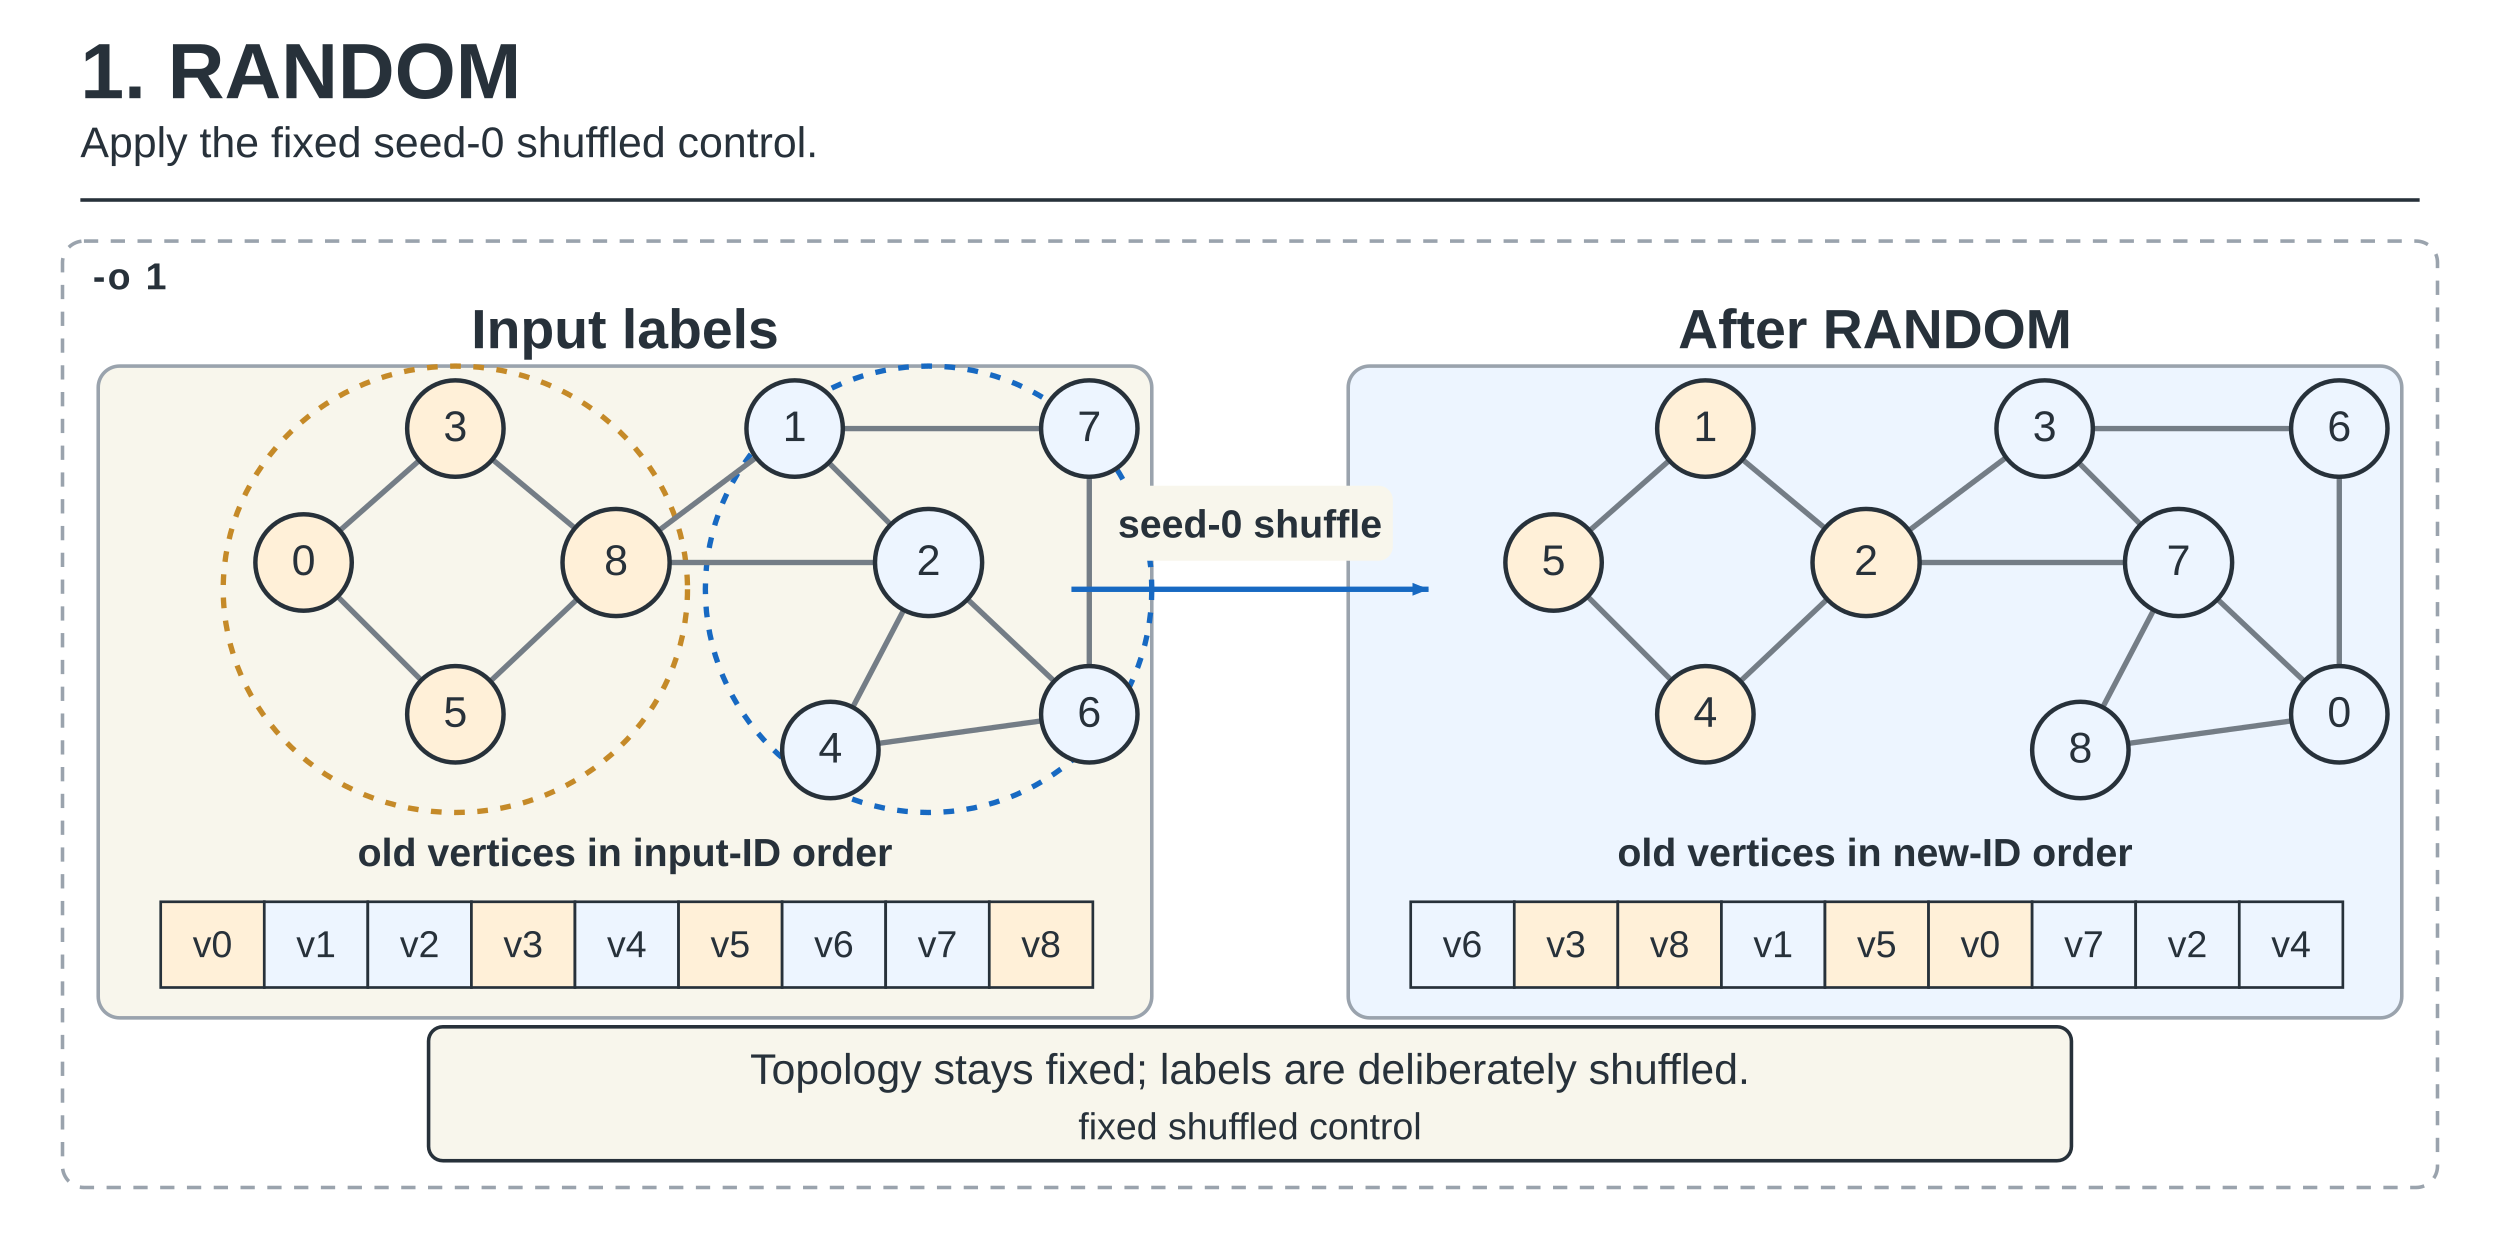
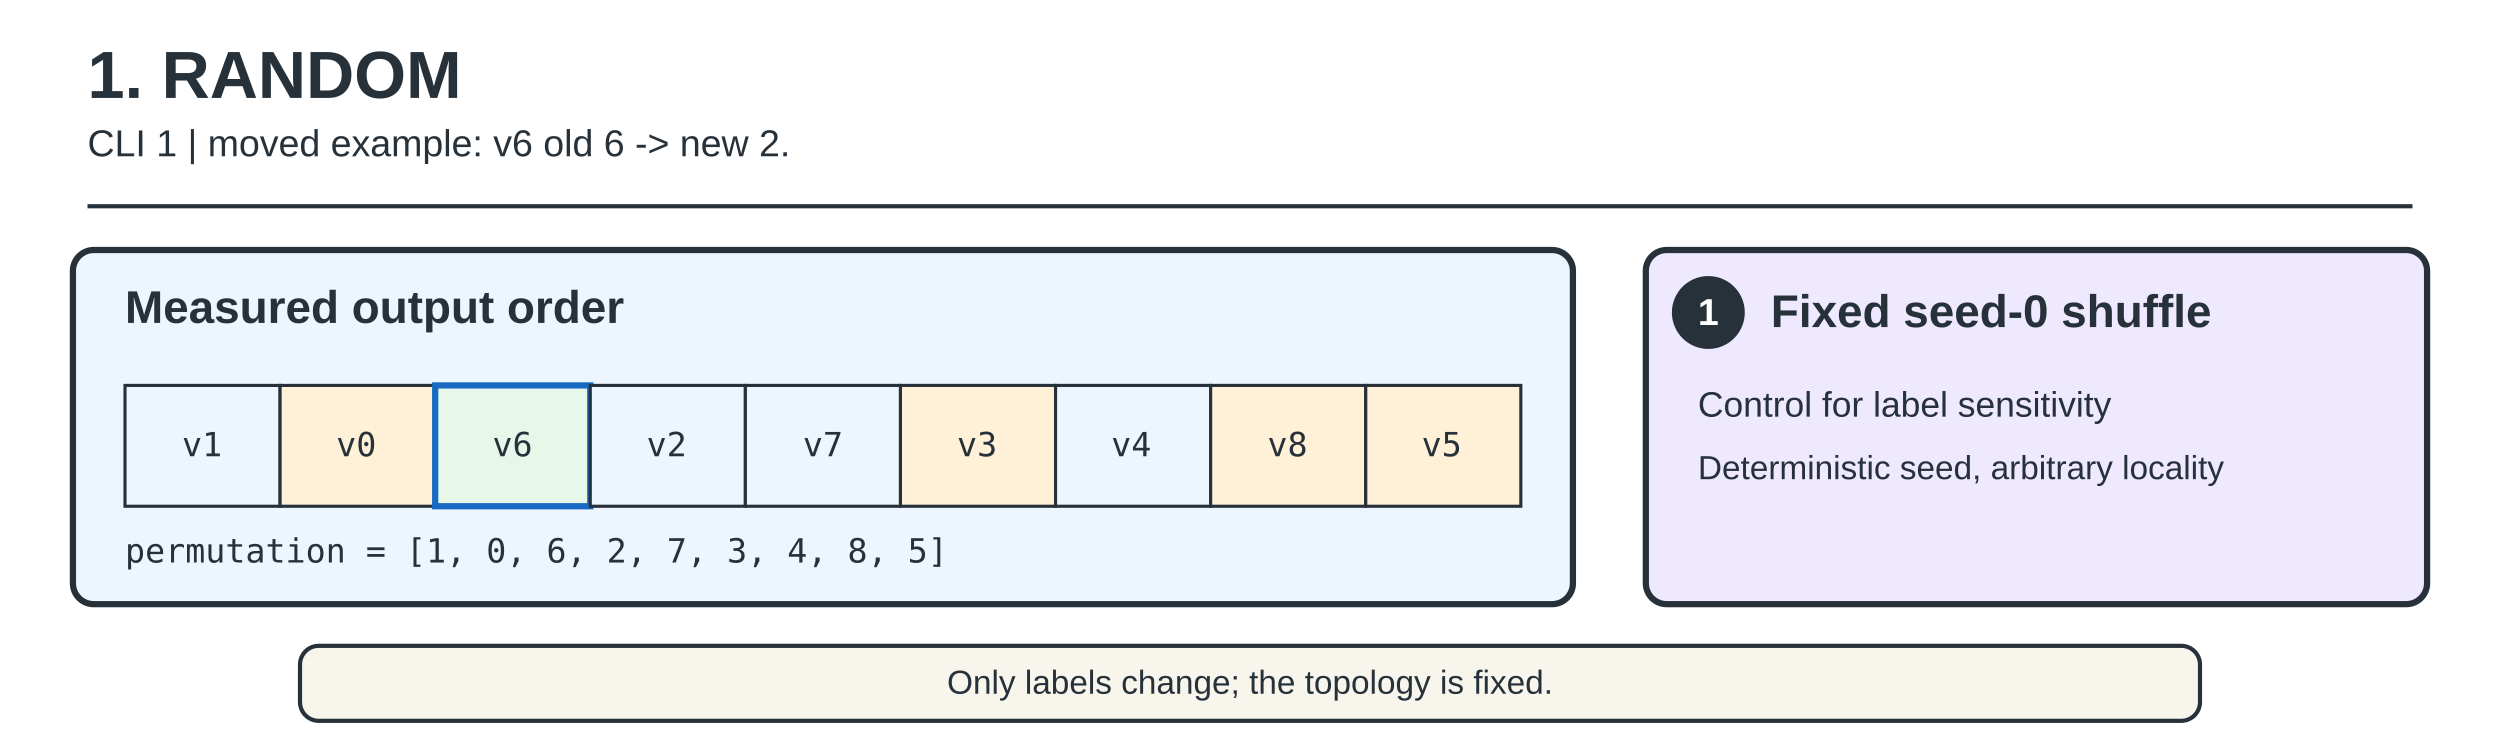
- <svg xmlns="http://www.w3.org/2000/svg" width="1400" height="700" viewBox="0 0 1400 700" role="img" aria-labelledby="title desc" fill="#27313A">
+ <svg xmlns="http://www.w3.org/2000/svg" width="1200" height="360" viewBox="0 0 1200 360" role="img" aria-labelledby="title desc" fill="#27313A">
  <defs>
-     <marker id="arrow" viewBox="0 0 10 8" markerWidth="9" markerHeight="8" refX="10" refY="4" orient="auto" markerUnits="userSpaceOnUse">
+     <marker id="arrow" viewBox="0 0 10 8" markerWidth="10" markerHeight="8" refX="10" refY="4" orient="auto" markerUnits="userSpaceOnUse">
      <path d="M0 0 L10 4 L0 8 Z" fill="#1769C2" />
-     </marker>
-     <marker id="edge-arrow" viewBox="0 0 8 6" markerWidth="7" markerHeight="6" refX="8" refY="3" orient="auto" markerUnits="userSpaceOnUse">
-       <path d="M0 0 L8 3 L0 6 Z" fill="#747D86" />
    </marker>
    <style>
      :root{color-scheme:light dark}
      @media(prefers-color-scheme:dark){
        [fill="#27313A"]{fill:#ECE7DD}[stroke="#27313A"]{stroke:#ECE7DD}
-         [fill="#FFFFFF"]{fill:#1E2327}
-         [fill="#F8F6EC"]{fill:#252A2E}[fill="#EDF5FF"]{fill:#273846}
-         [fill="#E7F7EA"]{fill:#24382A}[fill="#FFF0D8"]{fill:#3B3122}
-         [fill="#F7DEDC"]{fill:#3D292A}[fill="#EEE9FF"]{fill:#302C3C}
-         [stroke="#9AA3AD"]{stroke:#747D86}
+         [fill="#FFFFFF"]{fill:#1E2327}[fill="#F8F6EC"]{fill:#252A2E}
+         [fill="#EDF5FF"]{fill:#273846}[fill="#E7F7EA"]{fill:#24382A}
+         [fill="#FFF0D8"]{fill:#3B3122}[fill="#F7DEDC"]{fill:#3D292A}
+         [fill="#EEE9FF"]{fill:#302C3C}[stroke="#9AA3AD"]{stroke:#747D86}
+         [stroke="#1769C2"]{stroke:#63A8FF}[fill="#1769C2"]{fill:#63A8FF}
+         .arrow{stroke:#63A8FF!important}.edge{stroke:#ECE7DD!important}
      }
-       .sans{font-family:Arial,Helvetica,sans-serif}.title{font-size:44px;font-weight:700}
-       .subtitle{font-size:24px}.domain{font-size:21px;font-weight:700;letter-spacing:1.3px}
-       .heading{font-size:31px;font-weight:700}.body{font-size:24px}
-       .label{font-size:22px;font-weight:700}.small{font-size:21px}
-       .flow{fill:none;stroke:#1769C2;stroke-width:3;marker-end:url(#arrow)}
-           .graph-panel{stroke:#9AA3AD;stroke-width:2}
+       .sans{font-family:Arial,Helvetica,sans-serif}
+       .mono{font-family:"SFMono-Regular",Consolas,monospace}
+       .title{font-size:32px;font-weight:700}.subtitle{font-size:18px}
+       .domain{font-size:16px;font-weight:700;letter-spacing:1.2px}.heading{font-size:22px;font-weight:700}
+       .label{font-size:18px;font-weight:700}.body{font-size:17px}.small{font-size:16px}
+       .arrow{fill:none;stroke:#1769C2;stroke-width:3;marker-end:url(#arrow)}
+       .edge{stroke:#27313A;stroke-width:2.2}
    </style>
  </defs>
-   <rect width="1400" height="700" fill="#FFFFFF" />
-   <text x="45" y="55" class="sans title">1. RANDOM</text>
-   <text x="45" y="88" class="sans subtitle">Apply the fixed seed-0 shuffled control.</text>
-   <line x1="45" y1="112" x2="1355" y2="112" stroke="#27313A" stroke-width="2" />
-   <rect x="35" y="135" width="1330" height="530" rx="12" fill="none" stroke="#9AA3AD" stroke-width="2" stroke-dasharray="8 7" />
-   <text x="52" y="162" class="sans domain">-o 1</text>
-   <text x="350" y="195" text-anchor="middle" class="sans heading">Input labels</text>
-   <text x="1050" y="195" text-anchor="middle" class="sans heading">After RANDOM</text>
-   <rect x="55" y="205" width="590" height="365" rx="12" fill="#F8F6EC" class="graph-panel" />
-   <rect x="755" y="205" width="590" height="365" rx="12" fill="#EDF5FF" class="graph-panel" />
-   <ellipse cx="255" cy="330" rx="130" ry="125" fill="none" stroke="#C58A28" stroke-width="3" stroke-dasharray="6 7" />
-   <ellipse cx="520" cy="330" rx="125" ry="125" fill="none" stroke="#1769C2" stroke-width="3" stroke-dasharray="6 7" />
-   <line x1="170" y1="315" x2="255" y2="240" stroke="#747D86" stroke-width="3" />
-   <line x1="170" y1="315" x2="255" y2="400" stroke="#747D86" stroke-width="3" />
-   <line x1="255" y1="240" x2="345" y2="315" stroke="#747D86" stroke-width="3" />
-   <line x1="255" y1="400" x2="345" y2="315" stroke="#747D86" stroke-width="3" />
-   <line x1="345" y1="315" x2="445" y2="240" stroke="#747D86" stroke-width="3" />
-   <line x1="345" y1="315" x2="520" y2="315" stroke="#747D86" stroke-width="3" />
-   <line x1="445" y1="240" x2="520" y2="315" stroke="#747D86" stroke-width="3" />
-   <line x1="445" y1="240" x2="610" y2="240" stroke="#747D86" stroke-width="3" />
-   <line x1="520" y1="315" x2="465" y2="420" stroke="#747D86" stroke-width="3" />
-   <line x1="520" y1="315" x2="610" y2="400" stroke="#747D86" stroke-width="3" />
-   <line x1="465" y1="420" x2="610" y2="400" stroke="#747D86" stroke-width="3" />
-   <line x1="610" y1="400" x2="610" y2="240" stroke="#747D86" stroke-width="3" />
-   <circle cx="170" cy="315" r="27" fill="#FFF0D8" stroke="#27313A" stroke-width="2.5" />
-   <text x="170" y="322" text-anchor="middle" class="sans body">0</text>
-   <circle cx="255" cy="240" r="27" fill="#FFF0D8" stroke="#27313A" stroke-width="2.5" />
-   <text x="255" y="247" text-anchor="middle" class="sans body">3</text>
-   <circle cx="255" cy="400" r="27" fill="#FFF0D8" stroke="#27313A" stroke-width="2.5" />
-   <text x="255" y="407" text-anchor="middle" class="sans body">5</text>
-   <circle cx="345" cy="315" r="30" fill="#FFF0D8" stroke="#27313A" stroke-width="2.5" />
-   <text x="345" y="322" text-anchor="middle" class="sans body">8</text>
-   <circle cx="445" cy="240" r="27" fill="#EDF5FF" stroke="#27313A" stroke-width="2.5" />
-   <text x="445" y="247" text-anchor="middle" class="sans body">1</text>
-   <circle cx="520" cy="315" r="30" fill="#EDF5FF" stroke="#27313A" stroke-width="2.5" />
-   <text x="520" y="322" text-anchor="middle" class="sans body">2</text>
-   <circle cx="465" cy="420" r="27" fill="#EDF5FF" stroke="#27313A" stroke-width="2.5" />
-   <text x="465" y="427" text-anchor="middle" class="sans body">4</text>
-   <circle cx="610" cy="400" r="27" fill="#EDF5FF" stroke="#27313A" stroke-width="2.5" />
-   <text x="610" y="407" text-anchor="middle" class="sans body">6</text>
-   <circle cx="610" cy="240" r="27" fill="#EDF5FF" stroke="#27313A" stroke-width="2.5" />
-   <text x="610" y="247" text-anchor="middle" class="sans body">7</text>
-   <path d="M600 330 H800" class="flow" />
-   <rect x="620" y="272" width="160" height="42" rx="8" fill="#F8F6EC" />
-   <text x="700" y="301" text-anchor="middle" class="sans label">seed-0 shuffle</text>
-   <line x1="870" y1="315" x2="955" y2="240" stroke="#747D86" stroke-width="3" />
-   <line x1="870" y1="315" x2="955" y2="400" stroke="#747D86" stroke-width="3" />
-   <line x1="955" y1="240" x2="1045" y2="315" stroke="#747D86" stroke-width="3" />
-   <line x1="955" y1="400" x2="1045" y2="315" stroke="#747D86" stroke-width="3" />
-   <line x1="1045" y1="315" x2="1145" y2="240" stroke="#747D86" stroke-width="3" />
-   <line x1="1045" y1="315" x2="1220" y2="315" stroke="#747D86" stroke-width="3" />
-   <line x1="1145" y1="240" x2="1220" y2="315" stroke="#747D86" stroke-width="3" />
-   <line x1="1145" y1="240" x2="1310" y2="240" stroke="#747D86" stroke-width="3" />
-   <line x1="1220" y1="315" x2="1165" y2="420" stroke="#747D86" stroke-width="3" />
-   <line x1="1220" y1="315" x2="1310" y2="400" stroke="#747D86" stroke-width="3" />
-   <line x1="1165" y1="420" x2="1310" y2="400" stroke="#747D86" stroke-width="3" />
-   <line x1="1310" y1="400" x2="1310" y2="240" stroke="#747D86" stroke-width="3" />
-   <circle cx="870" cy="315" r="27" fill="#FFF0D8" stroke="#27313A" stroke-width="2.5" />
-   <text x="870" y="322" text-anchor="middle" class="sans body">5</text>
-   <circle cx="955" cy="240" r="27" fill="#FFF0D8" stroke="#27313A" stroke-width="2.5" />
-   <text x="955" y="247" text-anchor="middle" class="sans body">1</text>
-   <circle cx="955" cy="400" r="27" fill="#FFF0D8" stroke="#27313A" stroke-width="2.5" />
-   <text x="955" y="407" text-anchor="middle" class="sans body">4</text>
-   <circle cx="1045" cy="315" r="30" fill="#FFF0D8" stroke="#27313A" stroke-width="2.5" />
-   <text x="1045" y="322" text-anchor="middle" class="sans body">2</text>
-   <circle cx="1145" cy="240" r="27" fill="#EDF5FF" stroke="#27313A" stroke-width="2.5" />
-   <text x="1145" y="247" text-anchor="middle" class="sans body">3</text>
-   <circle cx="1220" cy="315" r="30" fill="#EDF5FF" stroke="#27313A" stroke-width="2.5" />
-   <text x="1220" y="322" text-anchor="middle" class="sans body">7</text>
-   <circle cx="1165" cy="420" r="27" fill="#EDF5FF" stroke="#27313A" stroke-width="2.5" />
-   <text x="1165" y="427" text-anchor="middle" class="sans body">8</text>
-   <circle cx="1310" cy="400" r="27" fill="#EDF5FF" stroke="#27313A" stroke-width="2.5" />
-   <text x="1310" y="407" text-anchor="middle" class="sans body">0</text>
-   <circle cx="1310" cy="240" r="27" fill="#EDF5FF" stroke="#27313A" stroke-width="2.5" />
-   <text x="1310" y="247" text-anchor="middle" class="sans body">6</text>
-   <text x="350" y="485" text-anchor="middle" class="sans label">old vertices in input-ID order</text>
-   <text x="1050" y="485" text-anchor="middle" class="sans label">old vertices in new-ID order</text>
-   <rect x="90" y="505" width="58" height="48" fill="#FFF0D8" stroke="#27313A" stroke-width="1.5" />
-   <text x="119" y="536" text-anchor="middle" class="sans small">v0</text>
-   <rect x="148" y="505" width="58" height="48" fill="#EDF5FF" stroke="#27313A" stroke-width="1.5" />
-   <text x="177" y="536" text-anchor="middle" class="sans small">v1</text>
-   <rect x="206" y="505" width="58" height="48" fill="#EDF5FF" stroke="#27313A" stroke-width="1.5" />
-   <text x="235" y="536" text-anchor="middle" class="sans small">v2</text>
-   <rect x="264" y="505" width="58" height="48" fill="#FFF0D8" stroke="#27313A" stroke-width="1.5" />
-   <text x="293" y="536" text-anchor="middle" class="sans small">v3</text>
-   <rect x="322" y="505" width="58" height="48" fill="#EDF5FF" stroke="#27313A" stroke-width="1.5" />
-   <text x="351" y="536" text-anchor="middle" class="sans small">v4</text>
-   <rect x="380" y="505" width="58" height="48" fill="#FFF0D8" stroke="#27313A" stroke-width="1.5" />
-   <text x="409" y="536" text-anchor="middle" class="sans small">v5</text>
-   <rect x="438" y="505" width="58" height="48" fill="#EDF5FF" stroke="#27313A" stroke-width="1.5" />
-   <text x="467" y="536" text-anchor="middle" class="sans small">v6</text>
-   <rect x="496" y="505" width="58" height="48" fill="#EDF5FF" stroke="#27313A" stroke-width="1.5" />
-   <text x="525" y="536" text-anchor="middle" class="sans small">v7</text>
-   <rect x="554" y="505" width="58" height="48" fill="#FFF0D8" stroke="#27313A" stroke-width="1.5" />
-   <text x="583" y="536" text-anchor="middle" class="sans small">v8</text>
-   <rect x="790" y="505" width="58" height="48" fill="#EDF5FF" stroke="#27313A" stroke-width="1.5" />
-   <text x="819" y="536" text-anchor="middle" class="sans small">v6</text>
-   <rect x="848" y="505" width="58" height="48" fill="#FFF0D8" stroke="#27313A" stroke-width="1.5" />
-   <text x="877" y="536" text-anchor="middle" class="sans small">v3</text>
-   <rect x="906" y="505" width="58" height="48" fill="#FFF0D8" stroke="#27313A" stroke-width="1.5" />
-   <text x="935" y="536" text-anchor="middle" class="sans small">v8</text>
-   <rect x="964" y="505" width="58" height="48" fill="#EDF5FF" stroke="#27313A" stroke-width="1.5" />
-   <text x="993" y="536" text-anchor="middle" class="sans small">v1</text>
-   <rect x="1022" y="505" width="58" height="48" fill="#FFF0D8" stroke="#27313A" stroke-width="1.5" />
-   <text x="1051" y="536" text-anchor="middle" class="sans small">v5</text>
-   <rect x="1080" y="505" width="58" height="48" fill="#FFF0D8" stroke="#27313A" stroke-width="1.5" />
-   <text x="1109" y="536" text-anchor="middle" class="sans small">v0</text>
-   <rect x="1138" y="505" width="58" height="48" fill="#EDF5FF" stroke="#27313A" stroke-width="1.5" />
-   <text x="1167" y="536" text-anchor="middle" class="sans small">v7</text>
-   <rect x="1196" y="505" width="58" height="48" fill="#EDF5FF" stroke="#27313A" stroke-width="1.5" />
-   <text x="1225" y="536" text-anchor="middle" class="sans small">v2</text>
-   <rect x="1254" y="505" width="58" height="48" fill="#EDF5FF" stroke="#27313A" stroke-width="1.5" />
-   <text x="1283" y="536" text-anchor="middle" class="sans small">v4</text>
-   <rect x="240" y="575" width="920" height="75" rx="8" fill="#F8F6EC" stroke="#27313A" stroke-width="2" />
-   <text x="700" y="607" text-anchor="middle" class="sans body">Topology stays fixed; labels are deliberately shuffled.</text>
-   <text x="700" y="638" text-anchor="middle" class="sans small">fixed shuffled control</text>
+   <rect width="1200" height="360" fill="#FFFFFF" />
+   <text x="42" y="47" class="sans title">1. RANDOM</text>
+   <text x="42" y="75" class="sans subtitle">CLI 1 | moved example: v6 old 6 -&gt; new 2.</text>
+   <line x1="42" y1="99" x2="1158" y2="99" stroke="#27313A" stroke-width="2" />
+   <rect x="35" y="120" width="720" height="170" rx="10" fill="#EDF5FF" stroke="#27313A" stroke-width="3" />
+   <text x="60" y="155" class="sans heading">Measured output order</text>
+   <rect x="60.00" y="185" width="74.44" height="58" fill="#EDF5FF" stroke="#27313A" stroke-width="1.5" />
+   <text x="97" y="219" class="mono small" text-anchor="middle">v1</text>
+   <rect x="134.44" y="185" width="74.44" height="58" fill="#FFF0D8" stroke="#27313A" stroke-width="1.5" />
+   <text x="171" y="219" class="mono small" text-anchor="middle">v0</text>
+   <rect x="208.89" y="185" width="74.44" height="58" fill="#E7F7EA" stroke="#1769C2" stroke-width="3" />
+   <text x="246" y="219" class="mono small" text-anchor="middle">v6</text>
+   <rect x="283.33" y="185" width="74.44" height="58" fill="#EDF5FF" stroke="#27313A" stroke-width="1.5" />
+   <text x="320" y="219" class="mono small" text-anchor="middle">v2</text>
+   <rect x="357.78" y="185" width="74.44" height="58" fill="#EDF5FF" stroke="#27313A" stroke-width="1.5" />
+   <text x="395" y="219" class="mono small" text-anchor="middle">v7</text>
+   <rect x="432.22" y="185" width="74.44" height="58" fill="#FFF0D8" stroke="#27313A" stroke-width="1.5" />
+   <text x="469" y="219" class="mono small" text-anchor="middle">v3</text>
+   <rect x="506.67" y="185" width="74.44" height="58" fill="#EDF5FF" stroke="#27313A" stroke-width="1.5" />
+   <text x="543" y="219" class="mono small" text-anchor="middle">v4</text>
+   <rect x="581.11" y="185" width="74.44" height="58" fill="#FFF0D8" stroke="#27313A" stroke-width="1.5" />
+   <text x="618" y="219" class="mono small" text-anchor="middle">v8</text>
+   <rect x="655.56" y="185" width="74.44" height="58" fill="#FFF0D8" stroke="#27313A" stroke-width="1.5" />
+   <text x="692" y="219" class="mono small" text-anchor="middle">v5</text>
+   <text x="60" y="270" class="mono small">permutation = [1, 0, 6, 2, 7, 3, 4, 8, 5]</text>
+   <rect x="790" y="120" width="375" height="170" rx="10" fill="#EEE9FF" stroke="#27313A" stroke-width="3" />
+   <circle cx="820" cy="150" r="17" fill="#27313A" stroke="#27313A" stroke-width="1" />
+   <text x="820" y="156" class="sans label" text-anchor="middle" fill="#FFFFFF">1</text>
+   <text x="850" y="157" class="sans heading">Fixed seed-0 shuffle</text>
+   <text x="815" y="200" class="sans body">Control for label sensitivity</text>
+   <text x="815" y="230" class="sans small">Deterministic seed, arbitrary locality</text>
+   <rect x="144" y="310" width="912" height="36" rx="9" fill="#F8F6EC" stroke="#27313A" stroke-width="2" />
+   <text x="600" y="333" class="sans small" text-anchor="middle">Only labels change; the topology is fixed.</text>
</svg>
